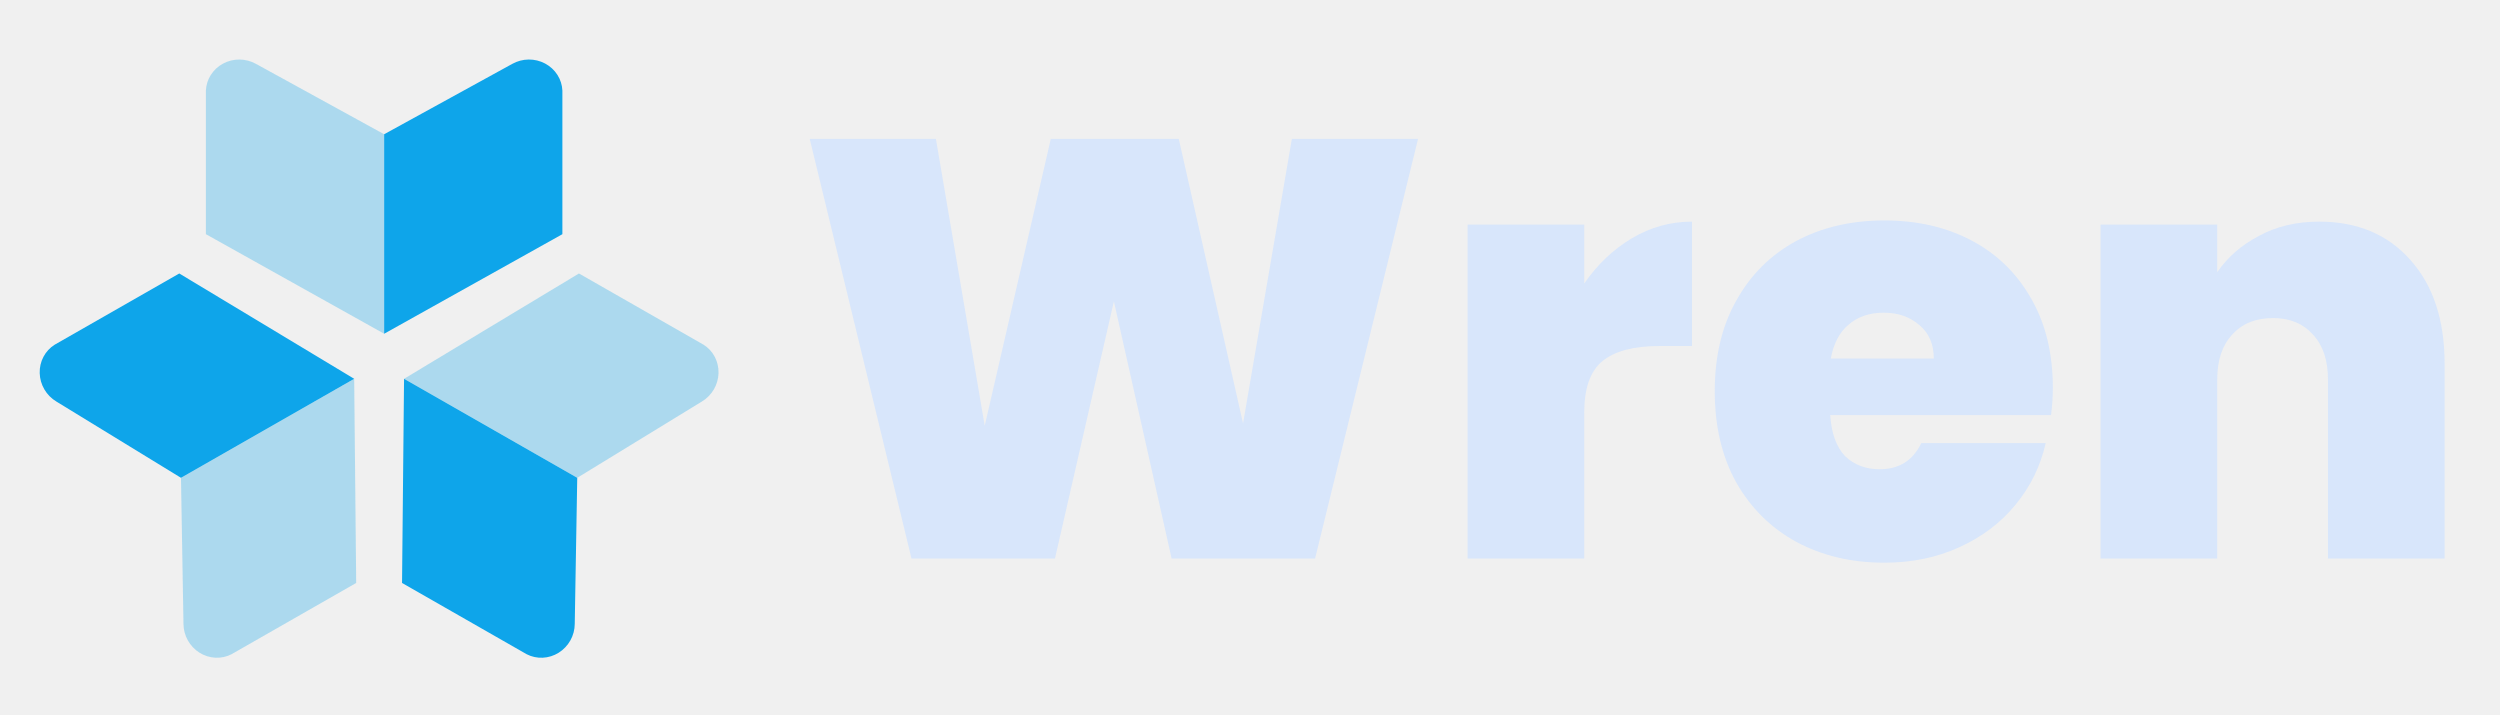
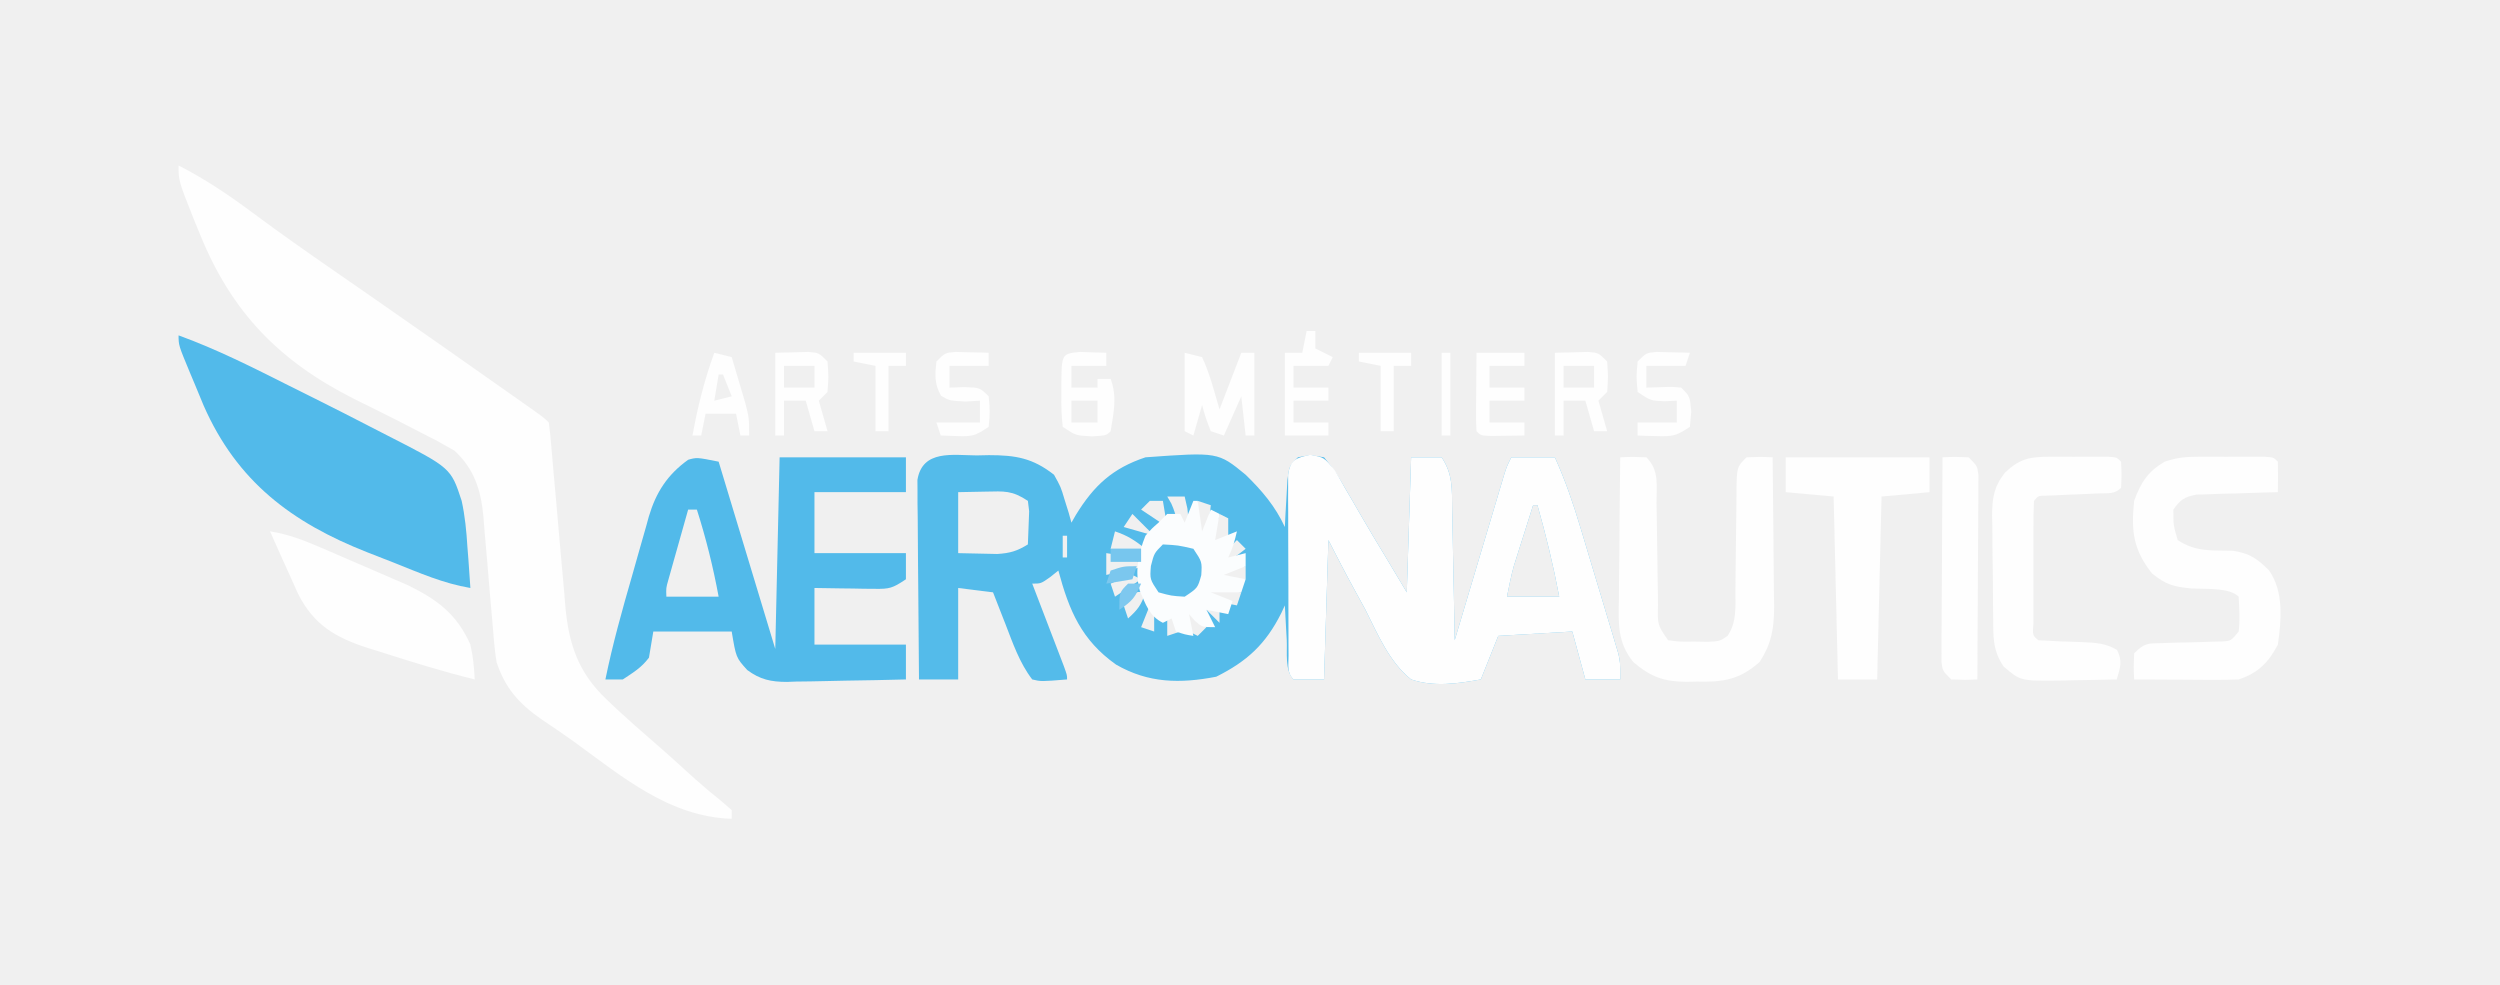
- <svg xmlns="http://www.w3.org/2000/svg" width="126" height="36" viewBox="0 0 126 36" fill="none">
-   <path d="M28.344 4.567V11.803L19.361 16.821V6.766L25.819 3.219C26.07 3.079 26.355 3.003 26.645 3C26.934 2.997 27.22 3.067 27.474 3.202C27.728 3.338 27.942 3.535 28.094 3.774C28.247 4.013 28.333 4.286 28.344 4.567Z" fill="#0EA5EA" />
-   <path opacity="0.3" d="M10.377 4.567V11.803L19.361 16.821V6.766L12.902 3.219C12.651 3.079 12.367 3.003 12.077 3C11.787 2.997 11.501 3.067 11.247 3.202C10.993 3.338 10.779 3.535 10.627 3.774C10.474 4.013 10.388 4.286 10.377 4.567Z" fill="#0EA5EA" />
-   <path d="M26.544 32.973L20.263 29.382L20.364 19.092L29.093 24.082L28.967 31.45C28.965 31.737 28.89 32.022 28.748 32.275C28.607 32.528 28.404 32.742 28.161 32.895C27.917 33.048 27.64 33.136 27.357 33.149C27.074 33.163 26.794 33.102 26.544 32.973Z" fill="#0EA5EA" />
-   <path opacity="0.3" d="M35.461 17.374L29.179 13.783L20.364 19.092L29.093 24.082L35.378 20.235C35.625 20.087 35.831 19.878 35.978 19.627C36.124 19.377 36.206 19.094 36.214 18.806C36.222 18.519 36.157 18.236 36.025 17.985C35.893 17.734 35.699 17.523 35.461 17.374Z" fill="#0EA5EA" />
-   <path opacity="0.3" d="M11.67 32.973L17.952 29.382L17.851 19.092L9.121 24.082L9.247 31.45C9.25 31.737 9.325 32.022 9.466 32.275C9.608 32.528 9.81 32.742 10.054 32.895C10.298 33.048 10.575 33.136 10.858 33.149C11.141 33.163 11.421 33.102 11.67 32.973Z" fill="#0EA5EA" />
-   <path d="M2.754 17.374L9.035 13.783L17.851 19.092L9.121 24.082L2.837 20.235C2.59 20.087 2.383 19.878 2.237 19.627C2.09 19.377 2.009 19.094 2.001 18.806C1.992 18.519 2.057 18.236 2.189 17.985C2.321 17.734 2.516 17.523 2.754 17.374Z" fill="#0EA5EA" />
-   <path d="M71.47 7L66.28 28.15H59.05L56.14 15.19L53.17 28.15H45.94L40.81 7H47.17L49.63 21.46L52.96 7H59.41L62.65 21.34L65.11 7H71.47Z" fill="#D8E6FB" />
-   <path d="M79.845 14.29C80.505 13.33 81.305 12.57 82.245 12.01C83.185 11.45 84.195 11.17 85.275 11.17V17.44H83.625C82.345 17.44 81.395 17.69 80.775 18.19C80.155 18.69 79.845 19.56 79.845 20.8V28.15H73.965V11.32H79.845V14.29Z" fill="#D8E6FB" />
-   <path d="M103.463 19.54C103.463 20 103.433 20.46 103.373 20.92H92.243C92.303 21.84 92.553 22.53 92.993 22.99C93.453 23.43 94.033 23.65 94.733 23.65C95.713 23.65 96.413 23.21 96.833 22.33H103.103C102.843 23.49 102.333 24.53 101.573 25.45C100.833 26.35 99.893 27.06 98.753 27.58C97.613 28.1 96.353 28.36 94.973 28.36C93.313 28.36 91.833 28.01 90.533 27.31C89.253 26.61 88.243 25.61 87.503 24.31C86.783 23.01 86.423 21.48 86.423 19.72C86.423 17.96 86.783 16.44 87.503 15.16C88.223 13.86 89.223 12.86 90.503 12.16C91.803 11.46 93.293 11.11 94.973 11.11C96.633 11.11 98.103 11.45 99.383 12.13C100.663 12.81 101.663 13.79 102.383 15.07C103.103 16.33 103.463 17.82 103.463 19.54ZM97.463 18.07C97.463 17.35 97.223 16.79 96.743 16.39C96.263 15.97 95.663 15.76 94.943 15.76C94.223 15.76 93.633 15.96 93.173 16.36C92.713 16.74 92.413 17.31 92.273 18.07H97.463Z" fill="#D8E6FB" />
-   <path d="M116.879 11.17C118.819 11.17 120.359 11.82 121.499 13.12C122.639 14.4 123.209 16.14 123.209 18.34V28.15H117.329V19.12C117.329 18.16 117.079 17.41 116.579 16.87C116.079 16.31 115.409 16.03 114.569 16.03C113.689 16.03 112.999 16.31 112.499 16.87C111.999 17.41 111.749 18.16 111.749 19.12V28.15H105.869V11.32H111.749V13.72C112.269 12.96 112.969 12.35 113.849 11.89C114.729 11.41 115.739 11.17 116.879 11.17Z" fill="#D8E6FB" />
+ <svg xmlns="http://www.w3.org/2000/svg" width="574" height="226" viewBox="0 0 574 226" fill="none">
+   <g clip-path="url(#clip0_809_61)">
+     <path d="M224.25 104.563C225.645 104.533 225.645 104.533 227.067 104.502C233.217 104.506 237.103 105.168 242 109C243.559 111.797 243.559 111.797 244.438 114.75C244.746 115.735 245.054 116.72 245.372 117.734C245.579 118.482 245.787 119.23 246 120C246.341 119.408 246.681 118.817 247.032 118.207C251.166 111.467 255.455 107.515 263 105C279.666 103.794 279.666 103.794 286 109C289.736 112.632 292.815 116.247 295 121C295.074 119.519 295.074 119.519 295.149 118.008C295.224 116.727 295.298 115.445 295.375 114.125C295.445 112.849 295.515 111.573 295.586 110.258C296 107 296 107 298 105C300.825 104.434 300.825 104.434 304 105C305.962 107.373 307.338 109.409 308.813 112.063C309.232 112.775 309.652 113.488 310.084 114.223C310.961 115.716 311.83 117.215 312.689 118.719C314.353 121.613 316.077 124.467 317.808 127.32C319.552 130.206 321.274 133.104 323 136C323.33 125.77 323.66 115.54 324 105C326.31 105 328.62 105 331 105C333.604 108.906 333.352 112.287 333.414 116.824C333.434 117.686 333.453 118.547 333.473 119.435C333.533 122.186 333.579 124.936 333.625 127.688C333.664 129.553 333.703 131.418 333.743 133.283C333.839 137.855 333.923 142.428 334 147C334.359 145.799 334.717 144.598 335.086 143.36C336.413 138.913 337.742 134.466 339.072 130.02C339.648 128.094 340.223 126.167 340.798 124.241C341.623 121.475 342.45 118.71 343.278 115.945C343.664 114.648 343.664 114.648 344.058 113.325C344.298 112.525 344.538 111.724 344.785 110.899C344.996 110.193 345.207 109.487 345.425 108.759C346 107 346 107 347 105C350.3 105 353.6 105 357 105C359.407 110.333 361.244 115.691 362.918 121.293C363.18 122.162 363.443 123.03 363.713 123.925C364.262 125.749 364.809 127.573 365.354 129.398C366.189 132.192 367.035 134.982 367.881 137.772C368.415 139.549 368.948 141.327 369.481 143.106C369.734 143.938 369.987 144.77 370.248 145.628C370.478 146.406 370.709 147.184 370.946 147.985C371.151 148.666 371.355 149.346 371.565 150.048C372 152 372 152 372 156C369.36 156 366.72 156 364 156C363.01 152.37 362.02 148.74 361 145C352.585 145.495 352.585 145.495 344 146C342.68 149.3 341.36 152.6 340 156C334.649 156.962 329.257 157.78 324 156C318.976 152.006 316.332 145.609 313.5 140C312.664 138.455 311.821 136.914 310.973 135.375C308.903 131.617 306.963 127.823 305 124C304.67 134.56 304.34 145.12 304 156C301.69 156 299.38 156 297 156C294.941 153.941 295.586 149.783 295.438 146.938C295.395 146.179 295.352 145.42 295.307 144.639C295.201 142.759 295.1 140.88 295 139C294.732 139.58 294.464 140.16 294.188 140.758C290.604 147.902 286.363 151.819 279.25 155.375C270.949 156.972 263.699 156.888 256.254 152.598C248.315 146.97 245.478 140.235 243 131C242.382 131.495 241.763 131.99 241.125 132.5C239 134 239 134 237 134C237.243 134.631 237.485 135.262 237.735 135.912C238.825 138.753 239.913 141.595 241 144.438C241.382 145.431 241.764 146.424 242.157 147.447C242.518 148.392 242.879 149.336 243.25 150.309C243.586 151.183 243.921 152.058 244.266 152.959C245 155 245 155 245 156C239.043 156.488 239.043 156.488 237 156C234.083 152.208 232.531 147.62 230.813 143.188C230.54 142.495 230.268 141.802 229.987 141.088C229.321 139.394 228.66 137.697 228 136C225.36 135.67 222.72 135.34 220 135C220 141.93 220 148.86 220 156C217.03 156 214.06 156 211 156C210.926 149.219 210.872 142.438 210.836 135.657C210.821 133.349 210.8 131.042 210.774 128.734C210.738 125.42 210.721 122.107 210.707 118.793C210.692 117.759 210.676 116.724 210.661 115.658C210.66 114.698 210.66 113.737 210.66 112.747C210.653 111.901 210.647 111.055 210.64 110.183C211.795 103.19 218.737 104.521 224.25 104.563ZM220 113C220 117.62 220 122.24 220 127C221.898 127.041 223.795 127.083 225.75 127.125C226.818 127.148 227.885 127.172 228.985 127.195C231.925 127.005 233.524 126.527 236 125C236.081 123.376 236.14 121.751 236.188 120.125C236.223 119.22 236.258 118.315 236.293 117.383C236.148 116.203 236.148 116.203 236 115C232.368 112.579 230.617 112.79 226.313 112.875C224.23 112.916 222.147 112.958 220 113ZM268 114C268.31 114.536 268.619 115.073 268.938 115.625C270.179 118.399 270.591 121.001 271 124C272.805 121.241 273.013 120.11 272.625 116.75C272.419 115.843 272.213 114.935 272 114C270.68 114 269.36 114 268 114ZM264 115C263.34 115.66 262.68 116.32 262 117C264.97 118.98 264.97 118.98 268 121C267.67 119.02 267.34 117.04 267 115C266.01 115 265.02 115 264 115ZM275 115C275 117.64 275 120.28 275 123C275.66 122.67 276.32 122.34 277 122C277.658 118.971 277.658 118.971 278 116C277.01 115.67 276.02 115.34 275 115ZM352 116C351.185 118.562 350.373 121.124 349.563 123.688C349.333 124.409 349.103 125.13 348.866 125.873C348.643 126.579 348.421 127.285 348.192 128.012C347.988 128.656 347.783 129.3 347.573 129.964C346.922 132.277 346.472 134.643 346 137C349.96 137 353.92 137 358 137C356.66 129.888 354.985 122.959 353 116C352.67 116 352.34 116 352 116ZM260 118C259.01 119.485 259.01 119.485 258 121C260.31 121.66 262.62 122.32 265 123C263.35 121.35 261.7 119.7 260 118ZM280 118C279.34 120.31 278.68 122.62 278 125C279.32 124.34 280.64 123.68 282 123C282 121.68 282 120.36 282 119C281.34 118.67 280.68 118.34 280 118ZM268 121C269 123 269 123 269 123L268 121ZM256 122C255.67 123.32 255.34 124.64 255 126C257.64 126 260.28 126 263 126C260.615 124.108 258.929 122.976 256 122ZM244 123C244 124.65 244 126.3 244 128C244.33 128 244.66 128 245 128C245 126.35 245 124.7 245 123C244.67 123 244.34 123 244 123ZM284 124C282.35 125.65 280.7 127.3 279 129C282.931 128.426 282.931 128.426 286 126C285.34 125.34 284.68 124.68 284 124ZM254 127C254 128.65 254 130.3 254 132C256.97 131.34 259.94 130.68 263 130C259.813 127.875 257.735 127.498 254 127ZM278 132C278 132.33 278 132.66 278 133C280.64 133 283.28 133 286 133C286 132.01 286 131.02 286 130C283.116 130 280.706 131.059 278 132ZM260 132C257.391 132.894 257.391 132.894 255 134C255.33 134.99 255.66 135.98 256 137C257.98 135.68 259.96 134.36 262 133C261.34 132.67 260.68 132.34 260 132ZM277 135C279.175 137.5 280.731 138.436 284 139C284.33 138.01 284.66 137.02 285 136C282.36 135.67 279.72 135.34 277 135ZM259.375 137.5C258.922 137.995 258.468 138.49 258 139C258.33 139.99 258.66 140.98 259 142C261.248 139.948 262.003 138.993 263 136C260.877 135.774 260.877 135.774 259.375 137.5ZM268 138C268 140.64 268 143.28 268 146C268.99 145.67 269.98 145.34 271 145C270.34 142.69 269.68 140.38 269 138C268.67 138 268.34 138 268 138ZM264 139C263.34 140.65 262.68 142.3 262 144C262.99 144.33 263.98 144.66 265 145C265 143.02 265 141.04 265 139C264.67 139 264.34 139 264 139ZM276 139C277.32 140.32 278.64 141.64 280 143C280 142.01 280 141.02 280 140C278.68 139.67 277.36 139.34 276 139ZM272 140C272.345 142.473 272.345 142.473 273 145C273.66 145.33 274.32 145.66 275 146C275.66 145.34 276.32 144.68 277 144C275.35 142.68 273.7 141.36 272 140Z" fill="#54BBEA" />
+     <path d="M41 38C47.285 41.198 52.878 45.017 58.515 49.223C64.323 53.541 70.239 57.691 76.188 61.812C77.169 62.493 78.151 63.174 79.163 63.875C81.146 65.249 83.129 66.623 85.112 67.997C96.005 75.552 106.849 83.179 117.688 90.812C118.413 91.323 119.139 91.833 119.886 92.358C124.883 95.883 124.883 95.883 126 97C126.219 98.55 126.377 100.109 126.509 101.668C126.596 102.663 126.683 103.659 126.773 104.684C126.865 105.769 126.956 106.854 127.051 107.973C127.256 110.257 127.463 112.542 127.67 114.826C127.993 118.438 128.311 122.049 128.617 125.662C128.914 129.142 129.231 132.62 129.551 136.098C129.679 137.704 129.679 137.704 129.81 139.344C130.63 147.982 132.777 154.427 139.25 160.562C140.04 161.317 140.83 162.071 141.645 162.848C144.362 165.331 147.101 167.782 149.895 170.18C153.199 173.036 156.419 175.986 159.656 178.918C161.607 180.651 163.587 182.308 165.625 183.938C166.409 184.618 167.192 185.299 168 186C168 186.66 168 187.32 168 188C153.743 187.525 143.015 178.465 131.931 170.391C129.387 168.559 126.787 166.814 124.188 165.062C119.097 161.493 115.968 157.945 114 152C113.538 149.014 113.306 146.019 113.07 143.008C112.913 141.233 112.756 139.458 112.598 137.684C112.359 134.904 112.125 132.124 111.901 129.343C111.68 126.647 111.439 123.952 111.195 121.258C111.135 120.435 111.074 119.612 111.012 118.763C110.442 112.667 109 107.762 104.327 103.46C103.751 103.138 103.175 102.816 102.582 102.484C101.537 101.892 101.537 101.892 100.471 101.287C94.076 97.956 87.645 94.703 81.174 91.523C64.084 82.878 53.232 71.702 46 54C45.267 52.211 45.267 52.211 44.52 50.387C41 41.524 41 41.524 41 38Z" fill="#FEFEFE" />
+     <path d="M300.825 104.434C304 105 304 105 306.457 107.973C307.265 109.323 308.049 110.687 308.813 112.062C309.232 112.775 309.652 113.488 310.084 114.223C310.961 115.716 311.829 117.215 312.689 118.719C314.353 121.613 316.077 124.467 317.808 127.32C319.552 130.206 321.274 133.104 323 136C323.33 125.77 323.66 115.54 324 105C326.31 105 328.62 105 331 105C333.604 108.906 333.352 112.287 333.414 116.824C333.434 117.686 333.453 118.547 333.473 119.435C333.533 122.185 333.579 124.936 333.625 127.688C333.663 129.553 333.703 131.418 333.742 133.283C333.839 137.855 333.923 142.428 334 147C334.359 145.799 334.717 144.598 335.086 143.36C336.413 138.913 337.742 134.466 339.072 130.02C339.648 128.094 340.223 126.167 340.798 124.241C341.623 121.475 342.45 118.71 343.278 115.945C343.535 115.081 343.792 114.216 344.057 113.325C344.298 112.525 344.538 111.724 344.785 110.899C345.102 109.84 345.102 109.84 345.424 108.759C346 107 346 107 347 105C350.3 105 353.6 105 357 105C359.407 110.333 361.244 115.691 362.918 121.293C363.18 122.161 363.442 123.03 363.713 123.925C364.262 125.749 364.809 127.573 365.354 129.398C366.189 132.191 367.035 134.982 367.881 137.771C368.415 139.549 368.948 141.327 369.481 143.105C369.734 143.938 369.987 144.77 370.248 145.628C370.478 146.406 370.709 147.184 370.946 147.985C371.15 148.666 371.355 149.346 371.565 150.048C372 152 372 152 372 156C369.36 156 366.72 156 364 156C363.01 152.37 362.02 148.74 361 145C352.585 145.495 352.585 145.495 344 146C342.02 150.95 342.02 150.95 340 156C334.649 156.961 329.257 157.78 324 156C318.975 152.006 316.332 145.609 313.5 140C312.663 138.455 311.821 136.914 310.973 135.375C308.903 131.616 306.963 127.823 305 124C304.67 134.56 304.34 145.12 304 156C301.69 156 299.38 156 297 156C295.403 154.403 295.865 152.724 295.855 150.512C295.849 149.557 295.842 148.603 295.836 147.62C295.835 146.581 295.833 145.543 295.832 144.473C295.829 143.413 295.826 142.354 295.822 141.263C295.817 139.017 295.815 136.772 295.815 134.527C295.813 131.081 295.795 127.635 295.776 124.189C295.773 122.013 295.771 119.837 295.77 117.66C295.763 116.624 295.755 115.587 295.748 114.519C295.751 113.562 295.754 112.604 295.757 111.617C295.756 110.772 295.755 109.927 295.753 109.056C296.166 105.626 297.586 105.083 300.825 104.434ZM352 116C351.185 118.562 350.373 121.124 349.563 123.688C349.333 124.409 349.103 125.13 348.866 125.873C348.643 126.579 348.421 127.285 348.192 128.012C347.987 128.656 347.783 129.3 347.573 129.964C346.922 132.277 346.472 134.643 346 137C349.96 137 353.92 137 358 137C356.66 129.888 354.985 122.959 353 116C352.67 116 352.34 116 352 116Z" fill="#FEFEFE" />
+     <path d="M165 106C169.29 120.19 173.58 134.38 178 149C178.33 134.48 178.66 119.96 179 105C188.57 105 198.14 105 208 105C208 107.64 208 110.28 208 113C201.07 113 194.14 113 187 113C187 117.62 187 122.24 187 127C193.93 127 200.86 127 208 127C208 128.98 208 130.96 208 133C204.899 135.067 204.271 135.245 200.77 135.195C199.967 135.189 199.165 135.182 198.338 135.176C197.505 135.159 196.671 135.142 195.812 135.125C194.968 135.116 194.123 135.107 193.252 135.098C191.168 135.074 189.084 135.038 187 135C187 139.29 187 143.58 187 148C193.93 148 200.86 148 208 148C208 150.64 208 153.28 208 156C203.41 156.124 198.821 156.215 194.23 156.275C192.671 156.3 191.111 156.334 189.552 156.377C187.302 156.438 185.055 156.466 182.805 156.488C182.114 156.514 181.423 156.54 180.711 156.566C177.02 156.569 174.5 156.018 171.575 153.844C169 151 169 151 168 145C162.06 145 156.12 145 150 145C149.67 146.98 149.34 148.96 149 151C147.24 153.329 145.495 154.337 143 156C141.68 156 140.36 156 139 156C140.647 147.93 142.863 140.032 145.149 132.124C145.592 130.58 146.029 129.033 146.46 127.485C147.09 125.221 147.74 122.964 148.395 120.707C148.675 119.68 148.675 119.68 148.96 118.633C150.621 113.041 153.225 108.995 158 105.562C160 105 160 105 165 106ZM158 117C157.162 119.957 156.331 122.916 155.5 125.875C155.262 126.717 155.023 127.559 154.777 128.426C154.552 129.231 154.326 130.037 154.094 130.867C153.884 131.611 153.675 132.354 153.459 133.121C152.921 135.001 152.921 135.001 153 137C156.96 137 160.92 137 165 137C163.732 130.17 162.112 123.617 160 117C159.34 117 158.68 117 158 117Z" fill="#52BAEA" />
+     <path d="M41 77C49.774 80.184 58.04 84.368 66.366 88.553C68.728 89.739 71.094 90.917 73.461 92.094C77.274 93.996 81.07 95.929 84.854 97.889C86.26 98.617 87.668 99.339 89.08 100.056C103.531 107.441 103.531 107.441 106 115C106.762 118.499 107.097 121.93 107.312 125.5C107.385 126.418 107.458 127.336 107.533 128.281C107.708 130.52 107.863 132.759 108 135C101.833 133.978 96.186 131.483 90.41 129.182C88.406 128.387 86.397 127.61 84.387 126.832C66.962 119.981 54.428 110.548 46.762 93.133C46.063 91.467 45.372 89.797 44.688 88.125C44.328 87.272 43.969 86.418 43.6 85.539C41 79.28 41 79.28 41 77Z" fill="#52BAEA" />
+     <path d="M372 105C374.875 104.875 374.875 104.875 378 105C381.007 108.007 380.317 111.403 380.344 115.438C380.358 116.273 380.373 117.109 380.388 117.97C380.45 121.555 380.49 125.139 380.532 128.724C380.565 131.337 380.61 133.95 380.656 136.562C380.661 137.377 380.667 138.192 380.672 139.031C380.569 143.487 380.569 143.487 383 147C385.793 147.358 385.793 147.358 388.937 147.312C389.998 147.329 391.059 147.346 392.152 147.363C394.91 147.208 394.91 147.208 396.65 145.997C398.797 142.82 398.441 139.391 398.441 135.684C398.454 134.871 398.468 134.059 398.481 133.222C398.522 130.627 398.544 128.033 398.562 125.438C398.586 122.839 398.614 120.241 398.654 117.642C398.678 116.025 398.693 114.408 398.698 112.791C398.775 107.225 398.775 107.225 401 105C404.125 104.875 404.125 104.875 407 105C407.074 110.729 407.128 116.458 407.165 122.188C407.18 124.135 407.2 126.083 407.226 128.03C407.263 130.835 407.28 133.64 407.293 136.445C407.308 137.311 407.324 138.177 407.34 139.069C407.341 144.14 406.834 147.615 404 152C399.287 156.158 395.503 156.627 389.5 156.5C388.4 156.523 388.4 156.523 387.277 156.547C382.1 156.51 379.043 155.473 375 152C371.264 147.38 371.609 142.987 371.707 137.324C371.711 136.399 371.715 135.474 371.72 134.521C371.736 131.576 371.774 128.632 371.812 125.688C371.827 123.687 371.841 121.686 371.853 119.686C371.886 114.79 371.938 109.895 372 105Z" fill="#FEFEFE" />
+     <path d="M505.071 104.867C506.538 104.865 506.538 104.865 508.035 104.863C509.055 104.867 510.075 104.871 511.125 104.875C512.153 104.871 513.18 104.867 514.239 104.863C515.214 104.865 516.19 104.866 517.196 104.867C518.093 104.868 518.99 104.869 519.915 104.871C522 105 522 105 523 106C523.041 108.333 523.043 110.667 523 113C522.38 113.015 521.759 113.029 521.12 113.044C518.309 113.119 515.498 113.215 512.688 113.312C511.711 113.335 510.735 113.358 509.729 113.381C508.791 113.416 507.853 113.452 506.887 113.488C505.591 113.528 505.591 113.528 504.269 113.568C501.539 114.088 500.589 114.736 499 117C498.999 120.578 498.999 120.578 500 124C504.172 126.781 507.851 126.336 512.774 126.461C516.637 127.106 518.252 128.251 521 131C524.38 135.894 523.804 142.349 523 148C520.836 152.145 518.434 154.522 514 156C512.154 156.082 510.305 156.107 508.457 156.098C507.384 156.094 506.311 156.091 505.205 156.088C504.086 156.08 502.966 156.071 501.813 156.062C500.682 156.058 499.55 156.053 498.385 156.049C495.59 156.037 492.795 156.021 490 156C489.875 153.125 489.875 153.125 490 150C492.438 147.562 493.152 147.733 496.5 147.656C497.387 147.627 498.274 147.597 499.188 147.566C501.063 147.522 502.938 147.478 504.813 147.434C505.7 147.404 506.586 147.374 507.5 147.344C508.722 147.316 508.722 147.316 509.969 147.287C512.225 147.176 512.225 147.176 514 145C514.328 142.285 514.131 139.748 514 137C511.801 134.801 506.2 135.315 503.078 135.102C499.083 134.705 497.335 134.27 494.11 131.672C489.763 126.166 489.29 121.917 490 115C491.536 110.775 493.121 108.304 497 106C499.978 105.007 501.963 104.871 505.071 104.867Z" fill="#FEFEFE" />
+     <path d="M470.632 104.867C471.521 104.866 472.409 104.865 473.324 104.863C474.248 104.867 475.172 104.871 476.125 104.875C477.057 104.871 477.989 104.867 478.949 104.863C479.834 104.865 480.72 104.866 481.632 104.867C482.853 104.869 482.853 104.869 484.098 104.871C486 105 486 105 487 106C487.125 109 487.125 109 487 112C485.489 113.511 484.106 113.195 482 113.281C481.195 113.319 480.391 113.356 479.562 113.395C477.854 113.465 476.145 113.535 474.437 113.605C473.633 113.643 472.828 113.68 472 113.719C470.886 113.764 470.886 113.764 469.75 113.811C467.973 113.818 467.973 113.818 467 115C466.899 117.279 466.869 119.562 466.867 121.844C466.866 122.528 466.865 123.212 466.864 123.917C466.863 125.367 466.865 126.816 466.869 128.265C466.875 130.491 466.869 132.716 466.863 134.941C466.864 136.346 466.865 137.751 466.867 139.156C466.868 140.443 466.869 141.731 466.87 143.057C466.663 145.888 466.663 145.888 468 147C471.366 147.203 474.726 147.347 478.097 147.43C481.091 147.561 483.46 147.68 486.07 149.227C487.392 151.749 486.79 153.342 486 156C482.604 156.087 479.209 156.141 475.812 156.188C474.373 156.225 474.373 156.225 472.904 156.264C463.904 156.357 463.904 156.357 460 153C457.457 149.186 457.658 146.032 457.629 141.605C457.619 140.78 457.61 139.956 457.601 139.106C457.587 137.36 457.578 135.614 457.574 133.868C457.562 131.207 457.513 128.549 457.463 125.889C457.453 124.19 457.446 122.492 457.441 120.793C457.421 120.002 457.402 119.211 457.382 118.397C457.415 114.332 457.78 111.752 460.347 108.513C463.783 105.258 466.081 104.873 470.632 104.867Z" fill="#FEFEFE" />
+     <path d="M410 105C420.89 105 431.78 105 443 105C443 107.64 443 110.28 443 113C439.37 113.33 435.74 113.66 432 114C431.67 127.86 431.34 141.72 431 156C428.03 156 425.06 156 422 156C421.505 135.21 421.505 135.21 421 114C417.37 113.67 413.74 113.34 410 113C410 110.36 410 107.72 410 105Z" fill="#FEFEFE" />
+     <path d="M62 122C66.26 122.668 69.887 124.097 73.84 125.801C74.807 126.217 74.807 126.217 75.793 126.642C77.151 127.229 78.509 127.818 79.865 128.41C81.924 129.307 83.988 130.192 86.053 131.076C87.378 131.65 88.703 132.225 90.027 132.801C91.818 133.577 91.818 133.577 93.644 134.368C100.483 137.694 104.897 141.044 108 148C108.632 150.732 108.849 153.183 109 156C101.637 154.19 94.404 151.939 87.188 149.625C86.28 149.345 85.373 149.065 84.439 148.777C76.999 146.35 72.099 143.528 68.445 136.355C67.656 134.64 66.883 132.917 66.125 131.188C65.723 130.304 65.321 129.42 64.906 128.51C63.924 126.346 62.956 124.176 62 122Z" fill="#FEFEFE" />
+     <path d="M274 115C274.33 115 274.66 115 275 115C275.33 117.31 275.66 119.62 276 122C276.66 120.35 277.32 118.7 278 117C278.66 117.33 279.32 117.66 280 118C279.67 119.98 279.34 121.96 279 124C280.65 123.34 282.3 122.68 284 122C283.494 124.169 283 126 282 128C283.32 127.67 284.64 127.34 286 127C286 127.99 286 128.98 286 130C284.35 130.66 282.7 131.32 281 132C282.65 132.33 284.3 132.66 286 133C285.67 133.99 285.34 134.98 285 136C282.69 136 280.38 136 278 136C279.65 136.66 281.3 137.32 283 138C282.67 138.99 282.34 139.98 282 141C280.35 140.67 278.7 140.34 277 140C277.66 141.32 278.32 142.64 279 144C276 144 276 144 274.312 142.5C273.879 142.005 273.446 141.51 273 141C273.33 142.65 273.66 144.3 274 146C272.062 145.688 272.062 145.688 270 145C269.67 144.01 269.34 143.02 269 142C268.34 142.33 267.68 142.66 267 143C263.843 141.422 263.058 138.777 261.699 135.621C260.526 131.222 261.316 127.182 263 123C264.465 121.336 264.465 121.336 266 120C266.66 119.34 267.32 118.68 268 118C268.99 118 269.98 118 271 118C271.33 118.66 271.66 119.32 272 120C272.66 118.35 273.32 116.7 274 115ZM268 121C269 123 269 123 269 123L268 121Z" fill="#FBFDFE" />
+     <path d="M446 105C448.875 104.875 448.875 104.875 452 105C454 107 454 107 454.241 109.101C454.236 109.967 454.232 110.833 454.227 111.725C454.227 113.196 454.227 113.196 454.227 114.697C454.217 115.759 454.206 116.82 454.196 117.914C454.193 118.999 454.19 120.084 454.187 121.201C454.176 124.676 454.151 128.15 454.125 131.625C454.115 133.977 454.106 136.328 454.098 138.68C454.076 144.453 454.042 150.227 454 156C451.125 156.125 451.125 156.125 448 156C446 154 446 154 445.76 151.899C445.764 151.033 445.769 150.167 445.773 149.275C445.773 147.804 445.773 147.804 445.774 146.303C445.784 145.241 445.794 144.18 445.805 143.086C445.808 142.001 445.811 140.916 445.814 139.799C445.825 136.324 445.85 132.85 445.875 129.375C445.885 127.023 445.894 124.672 445.903 122.32C445.925 116.547 445.958 110.773 446 105Z" fill="#FEFEFE" />
+     <path d="M272 81C273.32 81.33 274.64 81.66 276 82C277.803 85.879 278.787 89.884 280 94C281.65 89.71 283.3 85.42 285 81C285.99 81 286.98 81 288 81C288 87.27 288 93.54 288 100C287.34 100 286.68 100 286 100C285.67 97.03 285.34 94.06 285 91C283.68 93.97 282.36 96.94 281 100C280.01 99.67 279.02 99.34 278 99C276.812 95.938 276.812 95.938 276 93C275.34 95.31 274.68 97.62 274 100C273.34 99.67 272.68 99.34 272 99C272 93.06 272 87.12 272 81Z" fill="#FEFEFE" />
+     <path d="M247.945 80.805C249.963 80.87 251.982 80.935 254 81C254 81.99 254 82.98 254 84C251.36 84 248.72 84 246 84C246 85.65 246 87.3 246 89C247.98 89 249.96 89 252 89C252 88.34 252 87.68 252 87C252.99 87 253.98 87 255 87C256.536 91.097 255.69 94.788 255 99C254 100 254 100 250.625 100.188C247 100 247 100 244 98C243.723 95.406 243.627 93.087 243.687 90.5C243.684 89.81 243.681 89.121 243.677 88.41C243.755 81.225 243.755 81.225 247.945 80.805ZM246 92C246 93.65 246 95.3 246 97C247.98 97 249.96 97 252 97C252 95.35 252 93.7 252 92C250.02 92 248.04 92 246 92Z" fill="#FEFEFE" />
+     <path d="M339 81C342.63 81 346.26 81 350 81C350 81.99 350 82.98 350 84C347.36 84 344.72 84 342 84C342 85.65 342 87.3 342 89C344.64 89 347.28 89 350 89C350 89.99 350 90.98 350 92C347.36 92 344.72 92 342 92C342 93.65 342 95.3 342 97C344.64 97 347.28 97 350 97C350 97.99 350 98.98 350 100C348.354 100.027 346.709 100.046 345.063 100.062C344.146 100.074 343.23 100.086 342.285 100.098C340 100 340 100 339 99C338.914 97.657 338.893 96.31 338.902 94.965C338.906 94.156 338.909 93.347 338.912 92.514C338.921 91.663 338.929 90.813 338.938 89.938C338.942 89.084 338.947 88.23 338.951 87.35C338.963 85.233 338.981 83.117 339 81Z" fill="#FEFEFE" />
+     <path d="M357 81C358.609 80.959 360.217 80.918 361.875 80.875C362.78 80.852 363.685 80.829 364.617 80.805C367 81 367 81 369 83C369.25 86.5 369.25 86.5 369 90C368.34 90.66 367.68 91.32 367 92C367.66 94.31 368.32 96.62 369 99C368.01 99 367.02 99 366 99C365.34 96.69 364.68 94.38 364 92C362.35 92 360.7 92 359 92C359 94.64 359 97.28 359 100C358.34 100 357.68 100 357 100C357 93.73 357 87.46 357 81ZM359 84C359 85.65 359 87.3 359 89C361.31 89 363.62 89 366 89C366 87.35 366 85.7 366 84C363.69 84 361.38 84 359 84Z" fill="#FEFEFE" />
+     <path d="M178 81C179.609 80.959 181.217 80.918 182.875 80.875C183.78 80.852 184.685 80.829 185.617 80.805C188 81 188 81 190 83C190.25 86.5 190.25 86.5 190 90C189.34 90.66 188.68 91.32 188 92C188.66 94.31 189.32 96.62 190 99C189.01 99 188.02 99 187 99C186.34 96.69 185.68 94.38 185 92C183.35 92 181.7 92 180 92C180 94.64 180 97.28 180 100C179.34 100 178.68 100 178 100C178 93.73 178 87.46 178 81ZM180 84C180 85.65 180 87.3 180 89C182.31 89 184.62 89 187 89C187 87.35 187 85.7 187 84C184.69 84 182.38 84 180 84Z" fill="#FEFEFE" />
+     <path d="M300 76C300.66 76 301.32 76 302 76C302 77.32 302 78.64 302 80C303.32 80.66 304.64 81.32 306 82C305.67 82.66 305.34 83.32 305 84C302.36 84 299.72 84 297 84C297 85.65 297 87.3 297 89C299.64 89 302.28 89 305 89C305 89.99 305 90.98 305 92C302.36 92 299.72 92 297 92C297 93.65 297 95.3 297 97C299.64 97 302.28 97 305 97C305 97.99 305 98.98 305 100C301.7 100 298.4 100 295 100C295 93.73 295 87.46 295 81C296.32 81 297.64 81 299 81C299.33 79.35 299.66 77.7 300 76Z" fill="#FEFEFE" />
+     <path d="M380.383 80.805C381.288 80.828 382.193 80.851 383.125 80.875C384.49 80.902 384.49 80.902 385.883 80.93C386.581 80.953 387.28 80.976 388 81C387.67 81.99 387.34 82.98 387 84C384.03 84 381.06 84 378 84C378 85.65 378 87.3 378 89C379.918 88.938 379.918 88.938 381.875 88.875C384.055 88.805 384.055 88.805 386 89C388 91 388 91 388.312 94.5C388.158 96.233 388.158 96.233 388 98C384.796 100.136 383.981 100.231 380.312 100.125C379.1 100.098 379.1 100.098 377.863 100.07C377.248 100.047 376.634 100.024 376 100C376 99.01 376 98.02 376 97C378.97 97 381.94 97 385 97C385 95.35 385 93.7 385 92C383.608 92.062 383.608 92.062 382.188 92.125C379 92 379 92 376 90C375.688 86.5 375.688 86.5 376 83C378 81 378 81 380.383 80.805Z" fill="#FEFEFE" />
+     <path d="M219.383 80.805C220.288 80.828 221.193 80.851 222.125 80.875C223.49 80.902 223.49 80.902 224.883 80.93C225.581 80.953 226.28 80.976 227 81C227 81.99 227 82.98 227 84C224.03 84 221.06 84 218 84C218 85.65 218 87.3 218 89C219.114 88.959 220.227 88.918 221.375 88.875C225 89 225 89 227 91C227.312 94.5 227.312 94.5 227 98C223.911 100.059 223.291 100.239 219.812 100.125C218.554 100.084 217.296 100.043 216 100C215.67 99.01 215.34 98.02 215 97C218.3 97 221.6 97 225 97C225 95.35 225 93.7 225 92C223.907 92.062 222.814 92.124 221.687 92.188C218 92 218 92 216.062 90.875C214.519 88.15 214.673 86.071 215 83C217 81 217 81 219.383 80.805Z" fill="#FEFEFE" />
+     <path d="M267 125C270.5 125.188 270.5 125.188 274 126C276 129 276 129 275.813 132.062C275 135 275 135 272 137C268.938 136.812 268.938 136.812 266 136C264 133 264 133 264.25 129.938C265 127 265 127 267 125Z" fill="#5ABDEB" />
+     <path d="M164 81C165.32 81.33 166.64 81.66 168 82C168.673 84.248 169.338 86.499 170 88.75C170.557 90.629 170.557 90.629 171.125 92.547C172 96 172 96 172 100C171.34 100 170.68 100 170 100C169.67 98.35 169.34 96.7 169 95C166.69 95 164.38 95 162 95C161.67 96.65 161.34 98.3 161 100C160.34 100 159.68 100 159 100C160.162 93.451 161.734 87.255 164 81ZM165 86C164.67 87.98 164.34 89.96 164 92C165.32 91.67 166.64 91.34 168 91C167.34 89.35 166.68 87.7 166 86C165.67 86 165.34 86 165 86Z" fill="#FEFEFE" />
+     <path d="M312 81C315.96 81 319.92 81 324 81C324 81.99 324 82.98 324 84C322.68 84 321.36 84 320 84C320 88.95 320 93.9 320 99C319.01 99 318.02 99 317 99C317 94.05 317 89.1 317 84C315.35 83.67 313.7 83.34 312 83C312 82.34 312 81.68 312 81Z" fill="#FEFEFE" />
+     <path d="M196 81C199.96 81 203.92 81 208 81C208 81.99 208 82.98 208 84C206.68 84 205.36 84 204 84C204 88.95 204 93.9 204 99C203.01 99 202.02 99 201 99C201 94.05 201 89.1 201 84C199.35 83.67 197.7 83.34 196 83C196 82.34 196 81.68 196 81Z" fill="#FEFEFE" />
+     <path d="M331 81C331.66 81 332.32 81 333 81C333 87.27 333 93.54 333 100C332.34 100 331.68 100 331 100C331 93.73 331 87.46 331 81Z" fill="#FEFEFE" />
+     <path d="M259 134C259.99 134 260.98 134 262 134C260.63 137.161 260.011 137.993 257 140C257 136 257 136 259 134Z" fill="#7EC8EF" />
+     <path d="M261 130C260.67 130.99 260.34 131.98 260 133C258.02 133.33 256.04 133.66 254 134C254.33 133.01 254.66 132.02 255 131C258 130 258 130 261 130Z" fill="#7BC7EE" />
+     <path d="M255 126C257.31 126 259.62 126 262 126C262 126.99 262 127.98 262 129C259.69 129 257.38 129 255 129C255 128.01 255 127.02 255 126Z" fill="#77C6EE" />
+   </g>
+   <defs>
+     <clipPath id="clip0_809_61">
+       <rect width="574" height="226" fill="white" />
+     </clipPath>
+   </defs>
</svg>
